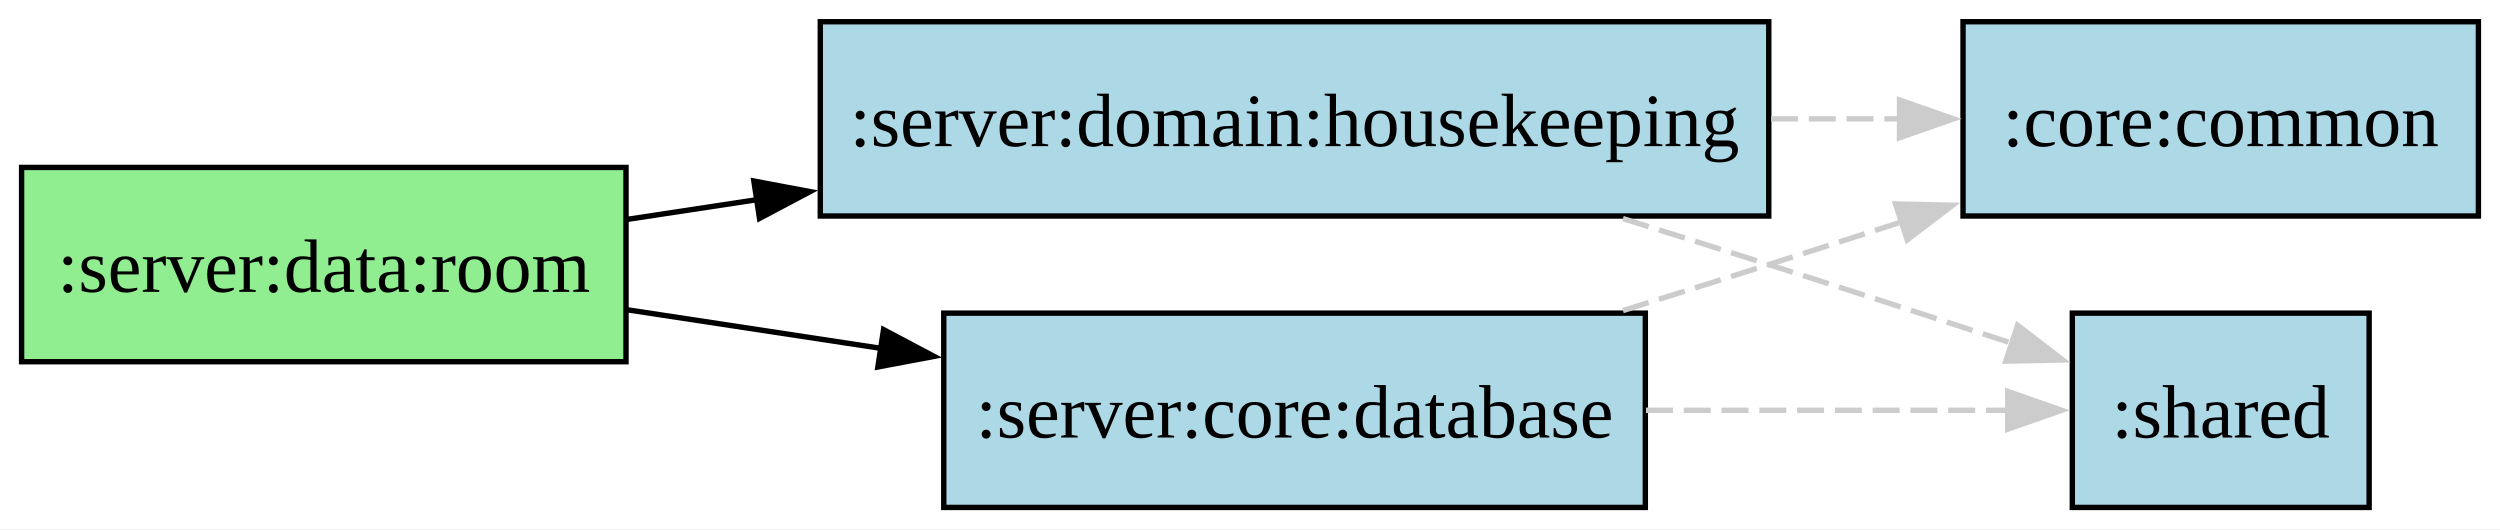
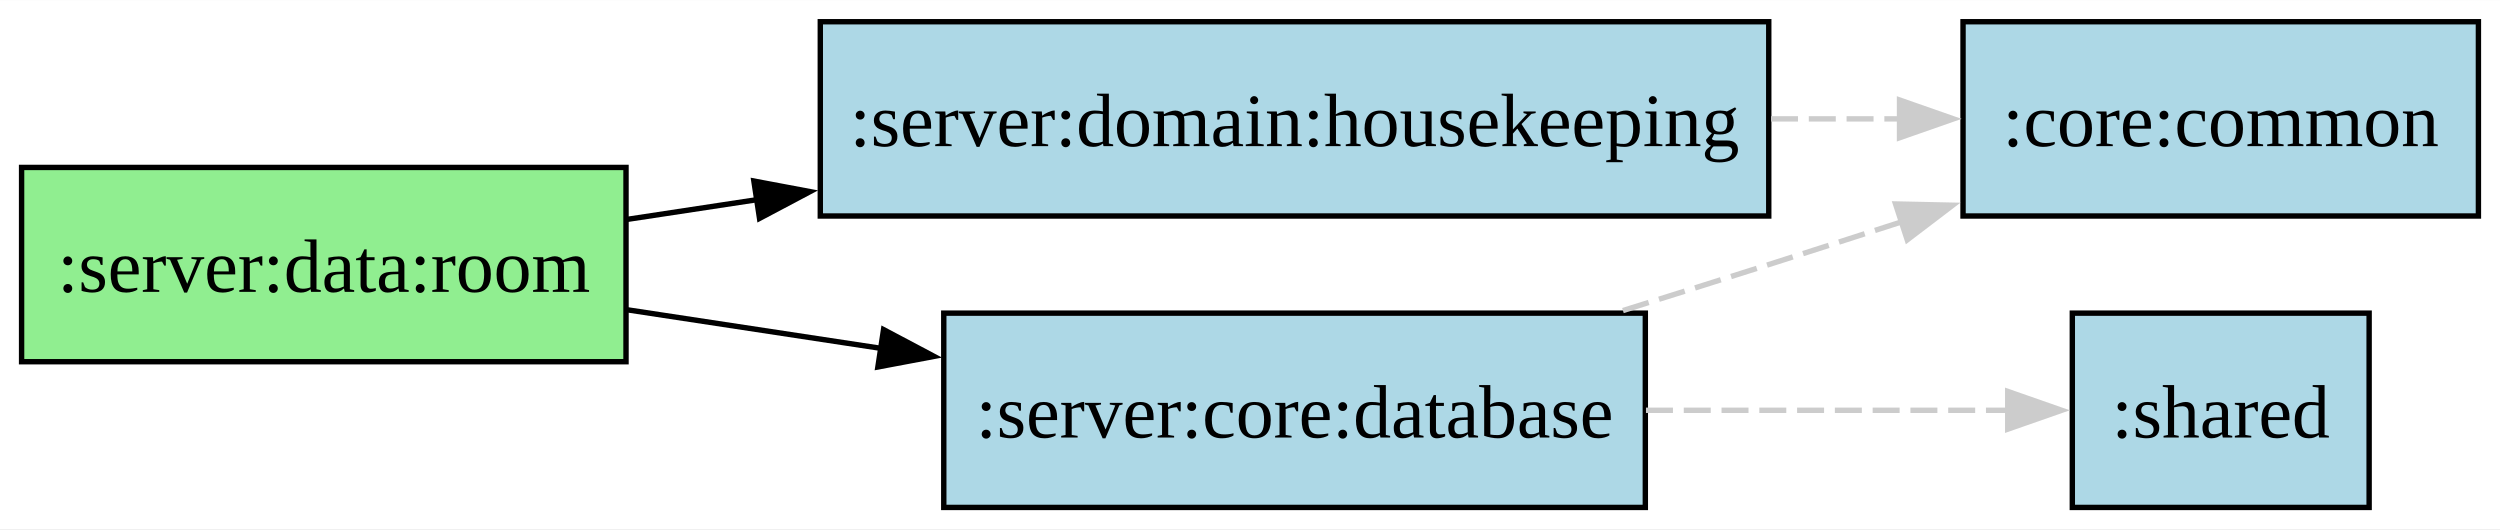
<svg xmlns="http://www.w3.org/2000/svg" width="463pt" height="98pt" viewBox="0 0 463.25 98">
  <g class="graph">
    <path fill="#fff" d="M0 98V0h463.25v98z" />
    <g class="node">
      <path fill="#90ee90" stroke="#000" d="M116 31H4v36h112z" />
      <text x="56" y="-39.95" font-family="Times New Roman,serif" font-size="14" text-anchor="middle" transform="translate(4 94)">:server:data:room</text>
    </g>
    <g class="node">
      <path fill="#add8e6" stroke="#000" d="M327.75 4H152v36h175.75z" />
      <text x="235.88" y="-66.95" font-family="Times New Roman,serif" font-size="14" text-anchor="middle" transform="translate(4 94)">:server:domain:housekeeping</text>
    </g>
    <g stroke="#000" class="edge">
      <path fill="none" d="M116.31 40.61c7.71-1.18 15.82-2.41 24.04-3.65" />
      <path d="m139.69 33.52 10.41 1.96-9.36 4.96z" />
    </g>
    <g class="node">
      <path fill="#add8e6" stroke="#000" d="M304.88 58h-130v36h130z" />
      <text x="235.88" y="-12.95" font-family="Times New Roman,serif" font-size="14" text-anchor="middle" transform="translate(4 94)">:server:core:database</text>
    </g>
    <g stroke="#000" class="edge">
      <path fill="none" d="M116.31 57.39c14.85 2.26 31.17 4.74 46.92 7.13" />
      <path d="m163.72 61.05 9.36 4.96-10.41 1.96z" />
    </g>
    <g class="node">
      <path fill="#add8e6" stroke="#000" d="M459.25 4h-95.5v36h95.5z" />
      <text x="407.5" y="-66.95" font-family="Times New Roman,serif" font-size="14" text-anchor="middle" transform="translate(4 94)">:core:common</text>
    </g>
    <g stroke="#ccc" class="edge">
      <path fill="none" stroke-dasharray="5,2" d="M328.17 22h23.87" />
      <path fill="#ccc" d="m351.98 18.5 10 3.5-10 3.5z" />
    </g>
+     <g stroke="#ccc" class="edge">
+       <path fill="none" stroke-dasharray="5,2" d="M300.73 57.52c9.06-2.83 18.29-5.74 27.02-8.52 8.01-2.55 16.45-5.27 24.74-7.96" />
+       <path fill="#ccc" d="m351.24 37.77 10.6.23-8.43 6.42z" />
+     </g>
    <g class="node">
      <path fill="#add8e6" stroke="#000" d="M439 58h-55v36h55z" />
      <text x="407.5" y="-12.95" font-family="Times New Roman,serif" font-size="14" text-anchor="middle" transform="translate(4 94)">:shared</text>
-     </g>
-     <g stroke="#ccc" class="edge">
-       <path fill="none" stroke-dasharray="5,2" d="M300.73 40.48c9.06 2.83 18.29 5.74 27.02 8.52 14.77 4.7 30.99 9.97 45.13 14.6" />
-       <path fill="#ccc" d="m373.85 60.24 8.41 6.44-10.59.21z" />
-     </g>
-     <g stroke="#ccc" class="edge">
-       <path fill="none" stroke-dasharray="5,2" d="M300.73 57.52c9.06-2.83 18.29-5.74 27.02-8.52 8.01-2.55 16.45-5.27 24.74-7.96" />
-       <path fill="#ccc" d="m351.24 37.77 10.6.23-8.43 6.42z" />
    </g>
    <g stroke="#ccc" class="edge">
      <path fill="none" stroke-dasharray="5,2" d="M305 76h67.19" />
      <path fill="#ccc" d="m372.03 72.5 10 3.5-10 3.5z" />
    </g>
  </g>
</svg>
